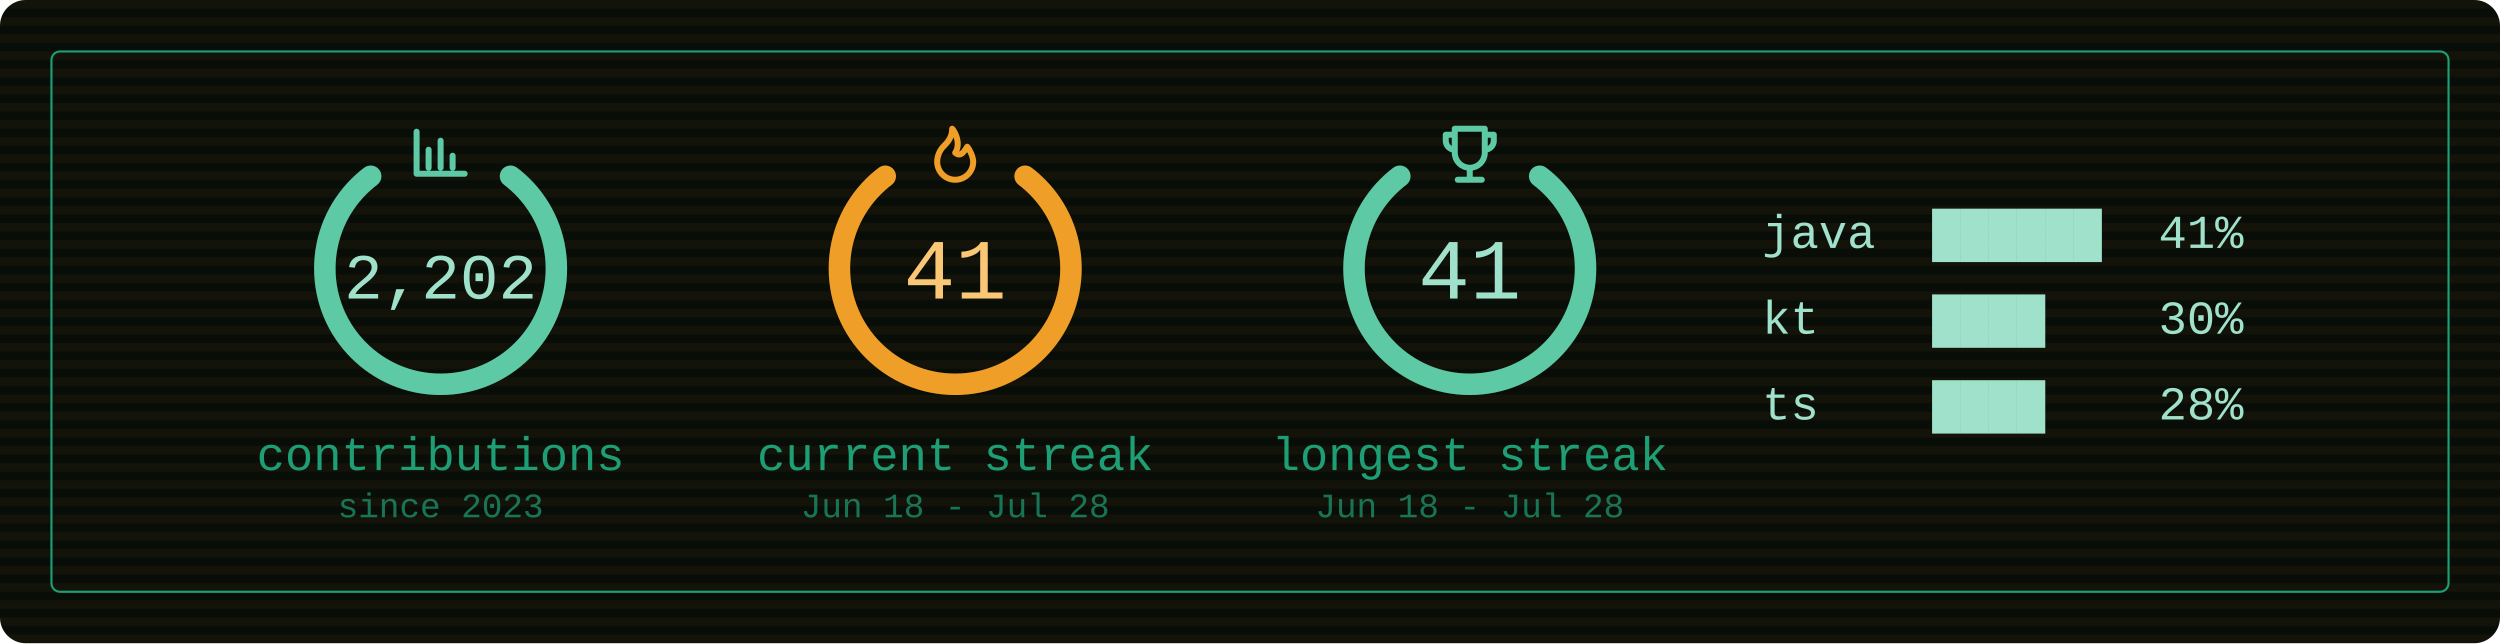
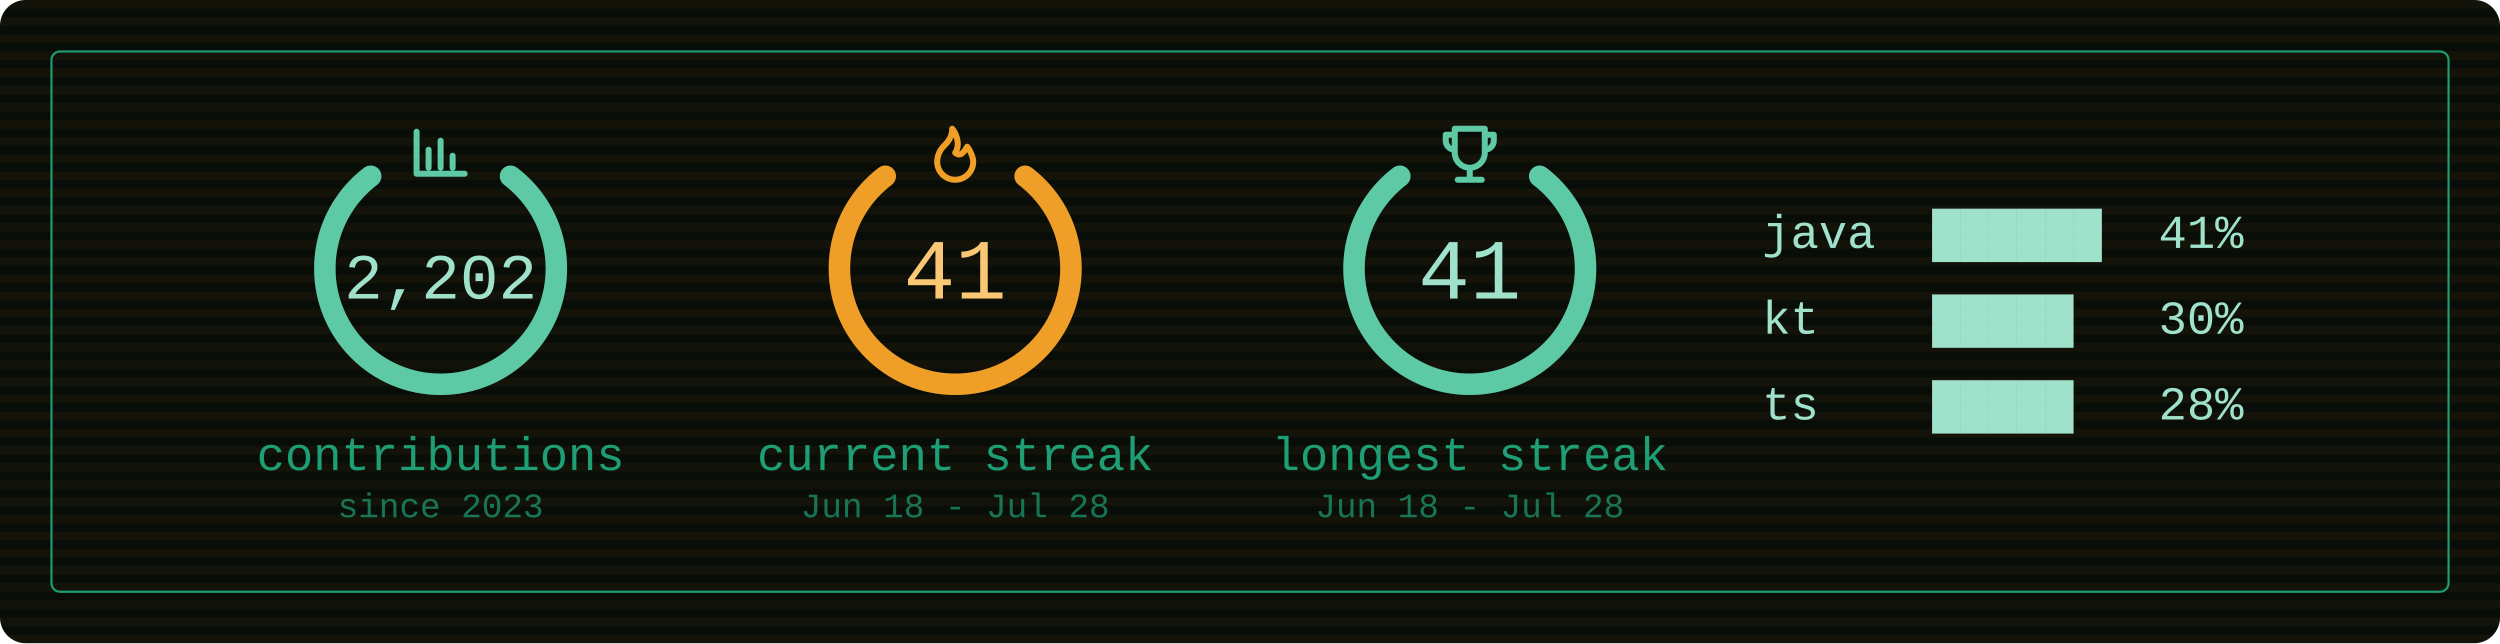
<svg xmlns="http://www.w3.org/2000/svg" width="583" height="150" viewBox="0 0 583 150" role="img" aria-label="Martin Aguirre (rondrft): 2,202 contributions, 41 current streak, 41 longest streak" font-family="ui-monospace, SFMono-Regular, 'SF Mono', Menlo, Consolas, 'Liberation Mono', monospace">
  <style>@keyframes draw-0{from{stroke-dashoffset:134.65}to{stroke-dashoffset:-17.5}}.r0{animation:draw-0 0.9s cubic-bezier(0.22, 1, 0.36, 1) 0s both}@keyframes draw-1{from{stroke-dashoffset:134.65}to{stroke-dashoffset:-17.5}}.r1{animation:draw-1 0.9s cubic-bezier(0.22, 1, 0.36, 1) 0.12s both}@keyframes draw-2{from{stroke-dashoffset:134.65}to{stroke-dashoffset:-17.5}}.r2{animation:draw-2 0.9s cubic-bezier(0.22, 1, 0.36, 1) 0.24s both}@media (prefers-reduced-motion:reduce){.ring-progress{animation:none}}</style>
  <defs>
    <pattern id="scanlines" width="4" height="4" patternUnits="userSpaceOnUse">
      <rect width="4" height="2" fill="#EF9F27" opacity="0.05" />
    </pattern>
  </defs>
  <rect width="583" height="150" rx="6" fill="#080D08" />
  <rect width="583" height="150" rx="6" fill="url(#scanlines)" />
  <rect x="12" y="12" width="559" height="126" rx="2" fill="none" stroke="#1D9E75" stroke-width="0.5" />
  <circle cx="102.75" cy="62.62" r="27" fill="none" stroke-width="5" stroke="#1b372b" stroke-dasharray="134.65 35" stroke-dashoffset="-17.5" transform="rotate(-90 102.75 62.62)" />
  <circle cx="102.75" cy="62.62" r="27" fill="none" stroke-width="5" stroke="#5DCAA5" stroke-linecap="round" stroke-dasharray="134.65 169.65" stroke-dashoffset="-17.5" transform="rotate(-90 102.75 62.62)" class="ring-progress r0" />
  <g transform="translate(94.35 27.22) scale(0.7)" fill="none" stroke="#5DCAA5" stroke-width="2" stroke-linecap="round" stroke-linejoin="round">
    <path d="M4 19h16M4 19V5M8 17v-6M12 17v-9M16 17v-4" />
  </g>
  <text x="102.75" y="69.62" text-anchor="middle" font-size="15" fill="#9FE1CB">2,202</text>
  <text x="102.75" y="109.62" text-anchor="middle" font-size="11" fill="#1D9E75">contributions</text>
  <text x="102.75" y="120.62" text-anchor="middle" font-size="8" fill="#1D9E75" opacity="0.7">since 2023</text>
  <circle cx="222.75" cy="62.62" r="27" fill="none" stroke-width="5" stroke="#3b2d0f" stroke-dasharray="134.65 35" stroke-dashoffset="-17.5" transform="rotate(-90 222.75 62.62)" />
  <circle cx="222.75" cy="62.62" r="27" fill="none" stroke-width="5" stroke="#EF9F27" stroke-linecap="round" stroke-dasharray="134.65 169.65" stroke-dashoffset="-17.5" transform="rotate(-90 222.75 62.62)" class="ring-progress r1" />
  <g transform="translate(214.35 27.22) scale(0.7)" fill="none" stroke="#EF9F27" stroke-width="2" stroke-linecap="round" stroke-linejoin="round">
    <path d="M12 12c2 -2.96 0 -7 -1 -8c0 3.038 -1.773 4.741 -3 6c-1.226 1.26 -2 3.24 -2 5a6 6 0 1 0 12 0c0 -1.532 -1.056 -3.94 -2 -5c-1.786 3 -2.791 3 -4 2z" />
  </g>
  <text x="222.75" y="69.62" text-anchor="middle" font-size="20" fill="#FAC775">41</text>
  <text x="222.75" y="109.62" text-anchor="middle" font-size="11" fill="#1D9E75">current streak</text>
  <text x="222.75" y="120.62" text-anchor="middle" font-size="8" fill="#1D9E75" opacity="0.7">Jun 18 - Jul 28</text>
  <circle cx="342.75" cy="62.62" r="27" fill="none" stroke-width="5" stroke="#1b372b" stroke-dasharray="134.65 35" stroke-dashoffset="-17.5" transform="rotate(-90 342.75 62.62)" />
  <circle cx="342.75" cy="62.62" r="27" fill="none" stroke-width="5" stroke="#5DCAA5" stroke-linecap="round" stroke-dasharray="134.65 169.65" stroke-dashoffset="-17.5" transform="rotate(-90 342.75 62.62)" class="ring-progress r2" />
  <g transform="translate(334.35 27.22) scale(0.7)" fill="none" stroke="#5DCAA5" stroke-width="2" stroke-linecap="round" stroke-linejoin="round">
    <path d="M8 21h8M12 17v4M7 4h10v8a5 5 0 0 1 -10 0zM7 6H4v2a3 3 0 0 0 3 3M17 6h3v2a3 3 0 0 1 -3 3" />
  </g>
  <text x="342.75" y="69.62" text-anchor="middle" font-size="20" fill="#9FE1CB">41</text>
  <text x="342.75" y="109.62" text-anchor="middle" font-size="11" fill="#1D9E75">longest streak</text>
  <text x="342.75" y="120.62" text-anchor="middle" font-size="8" fill="#1D9E75" opacity="0.7">Jun 18 - Jul 28</text>
  <text x="410.95" y="57.81" font-size="11" fill="#9FE1CB" xml:space="preserve">java  ██████  41%</text>
-   <text x="410.95" y="77.81" font-size="11" fill="#9FE1CB" xml:space="preserve">kt    ████    30%</text>
-   <text x="410.95" y="97.81" font-size="11" fill="#9FE1CB" xml:space="preserve">ts    ████    28%</text>
+   <text x="410.95" y="77.81" font-size="11" fill="#9FE1CB" xml:space="preserve">kt    █████   30%</text>
+   <text x="410.95" y="97.81" font-size="11" fill="#9FE1CB" xml:space="preserve">ts    █████   28%</text>
</svg>
